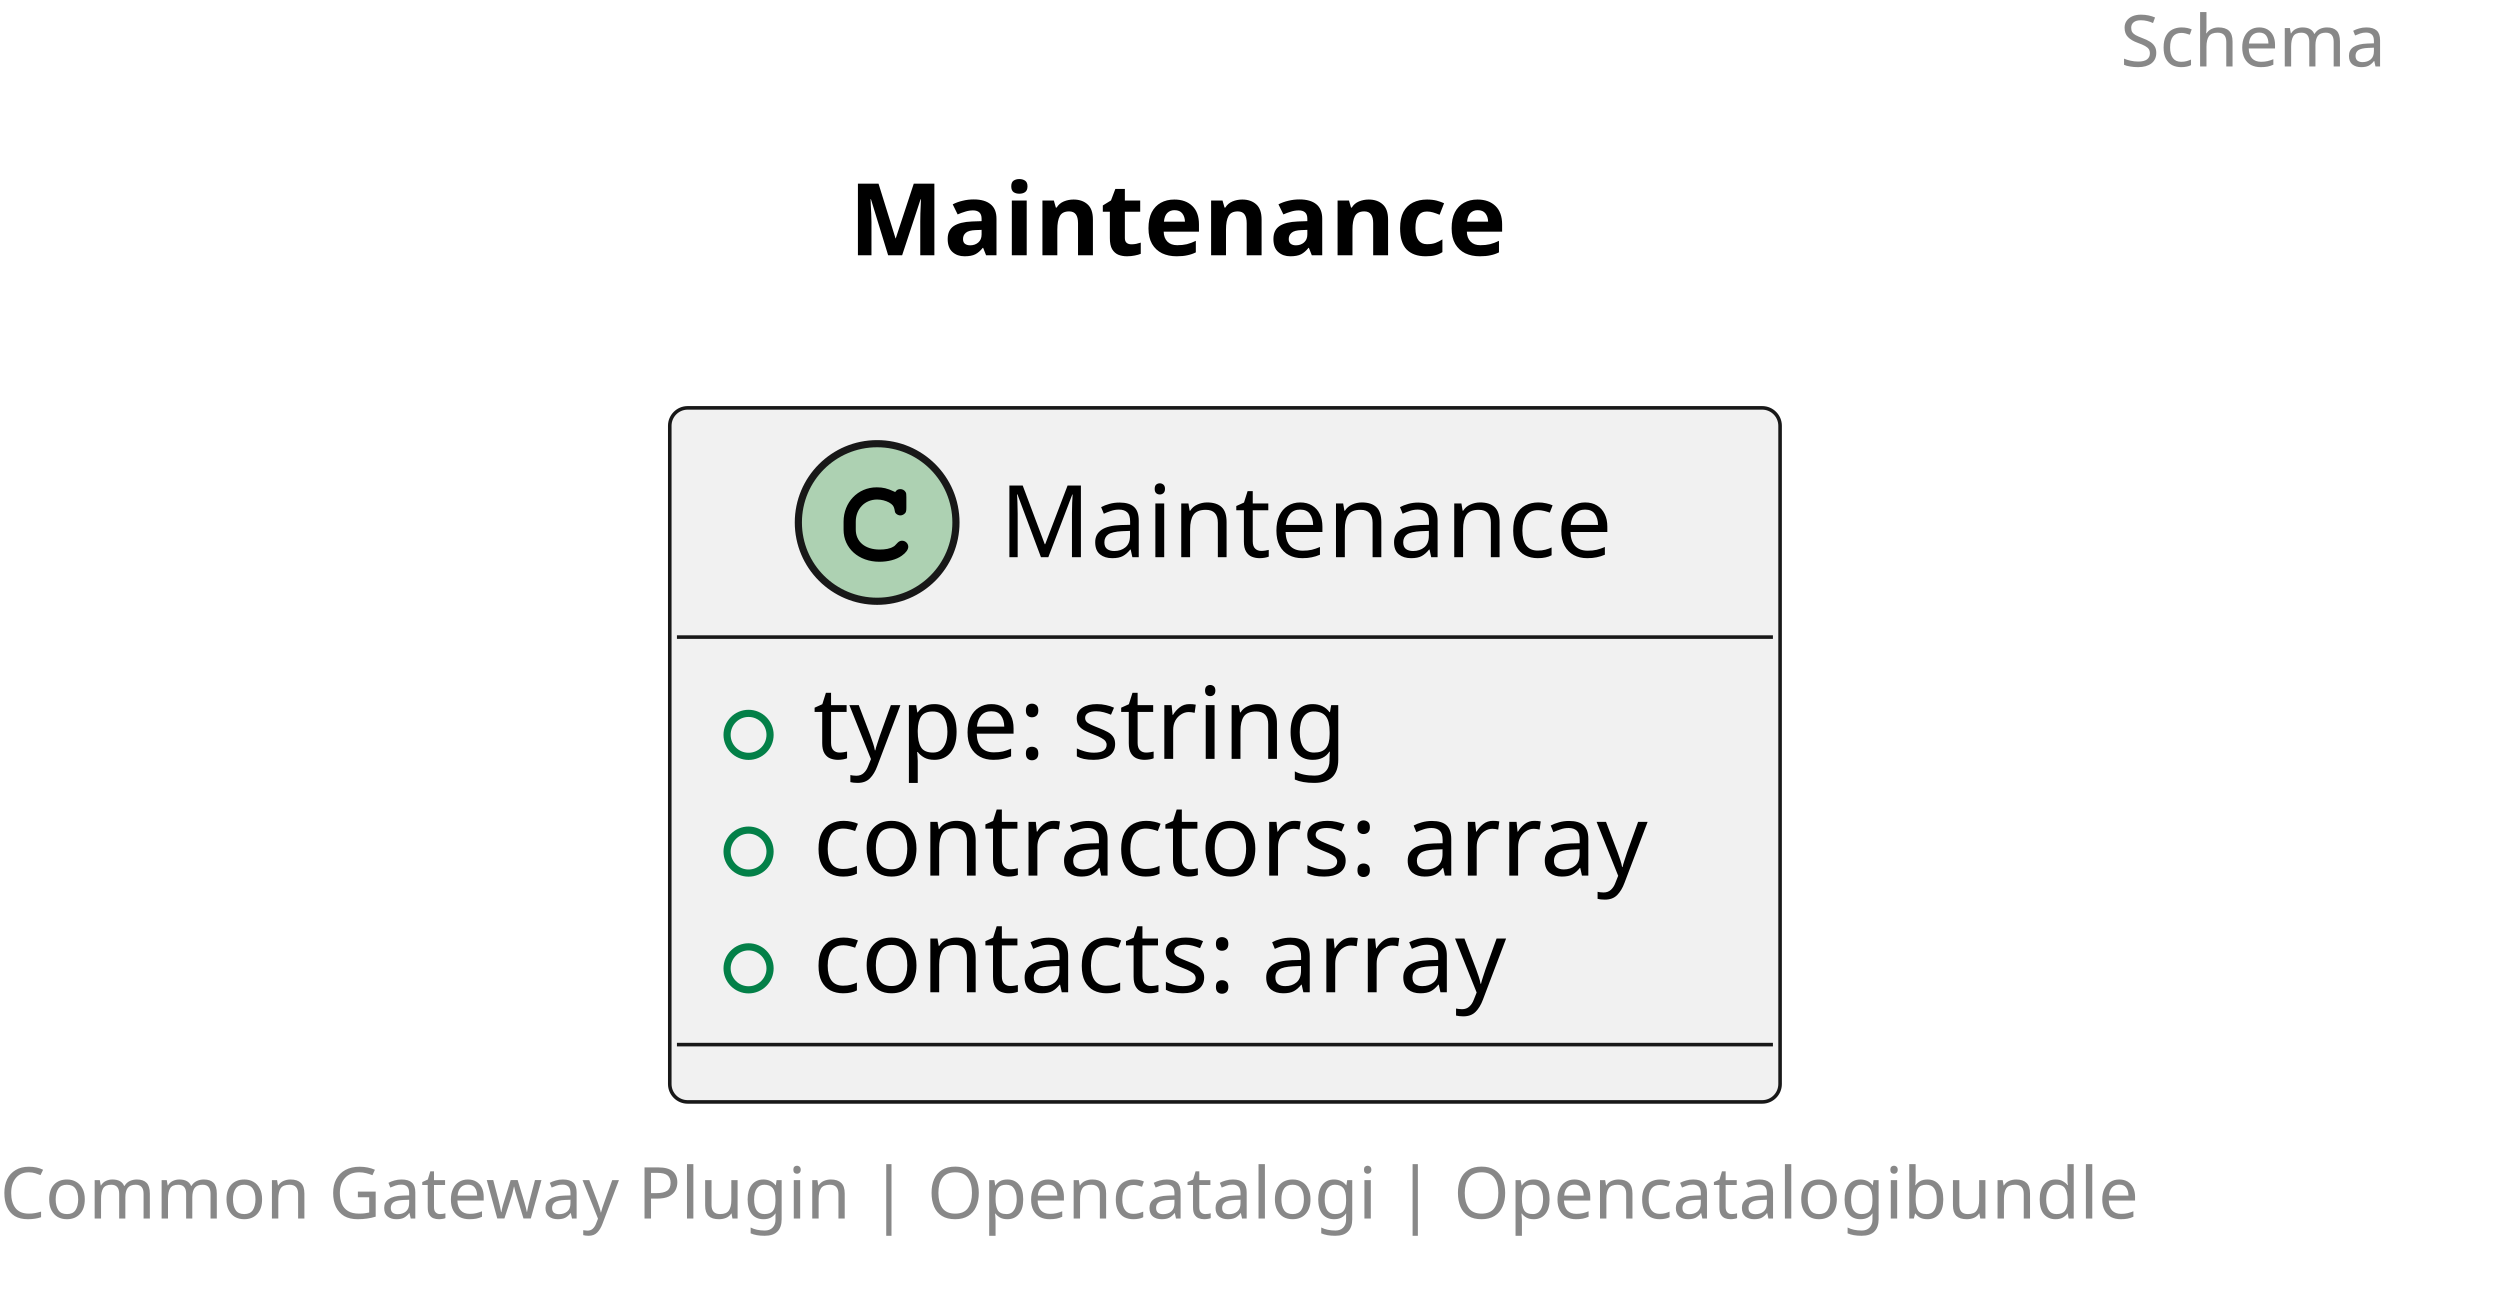
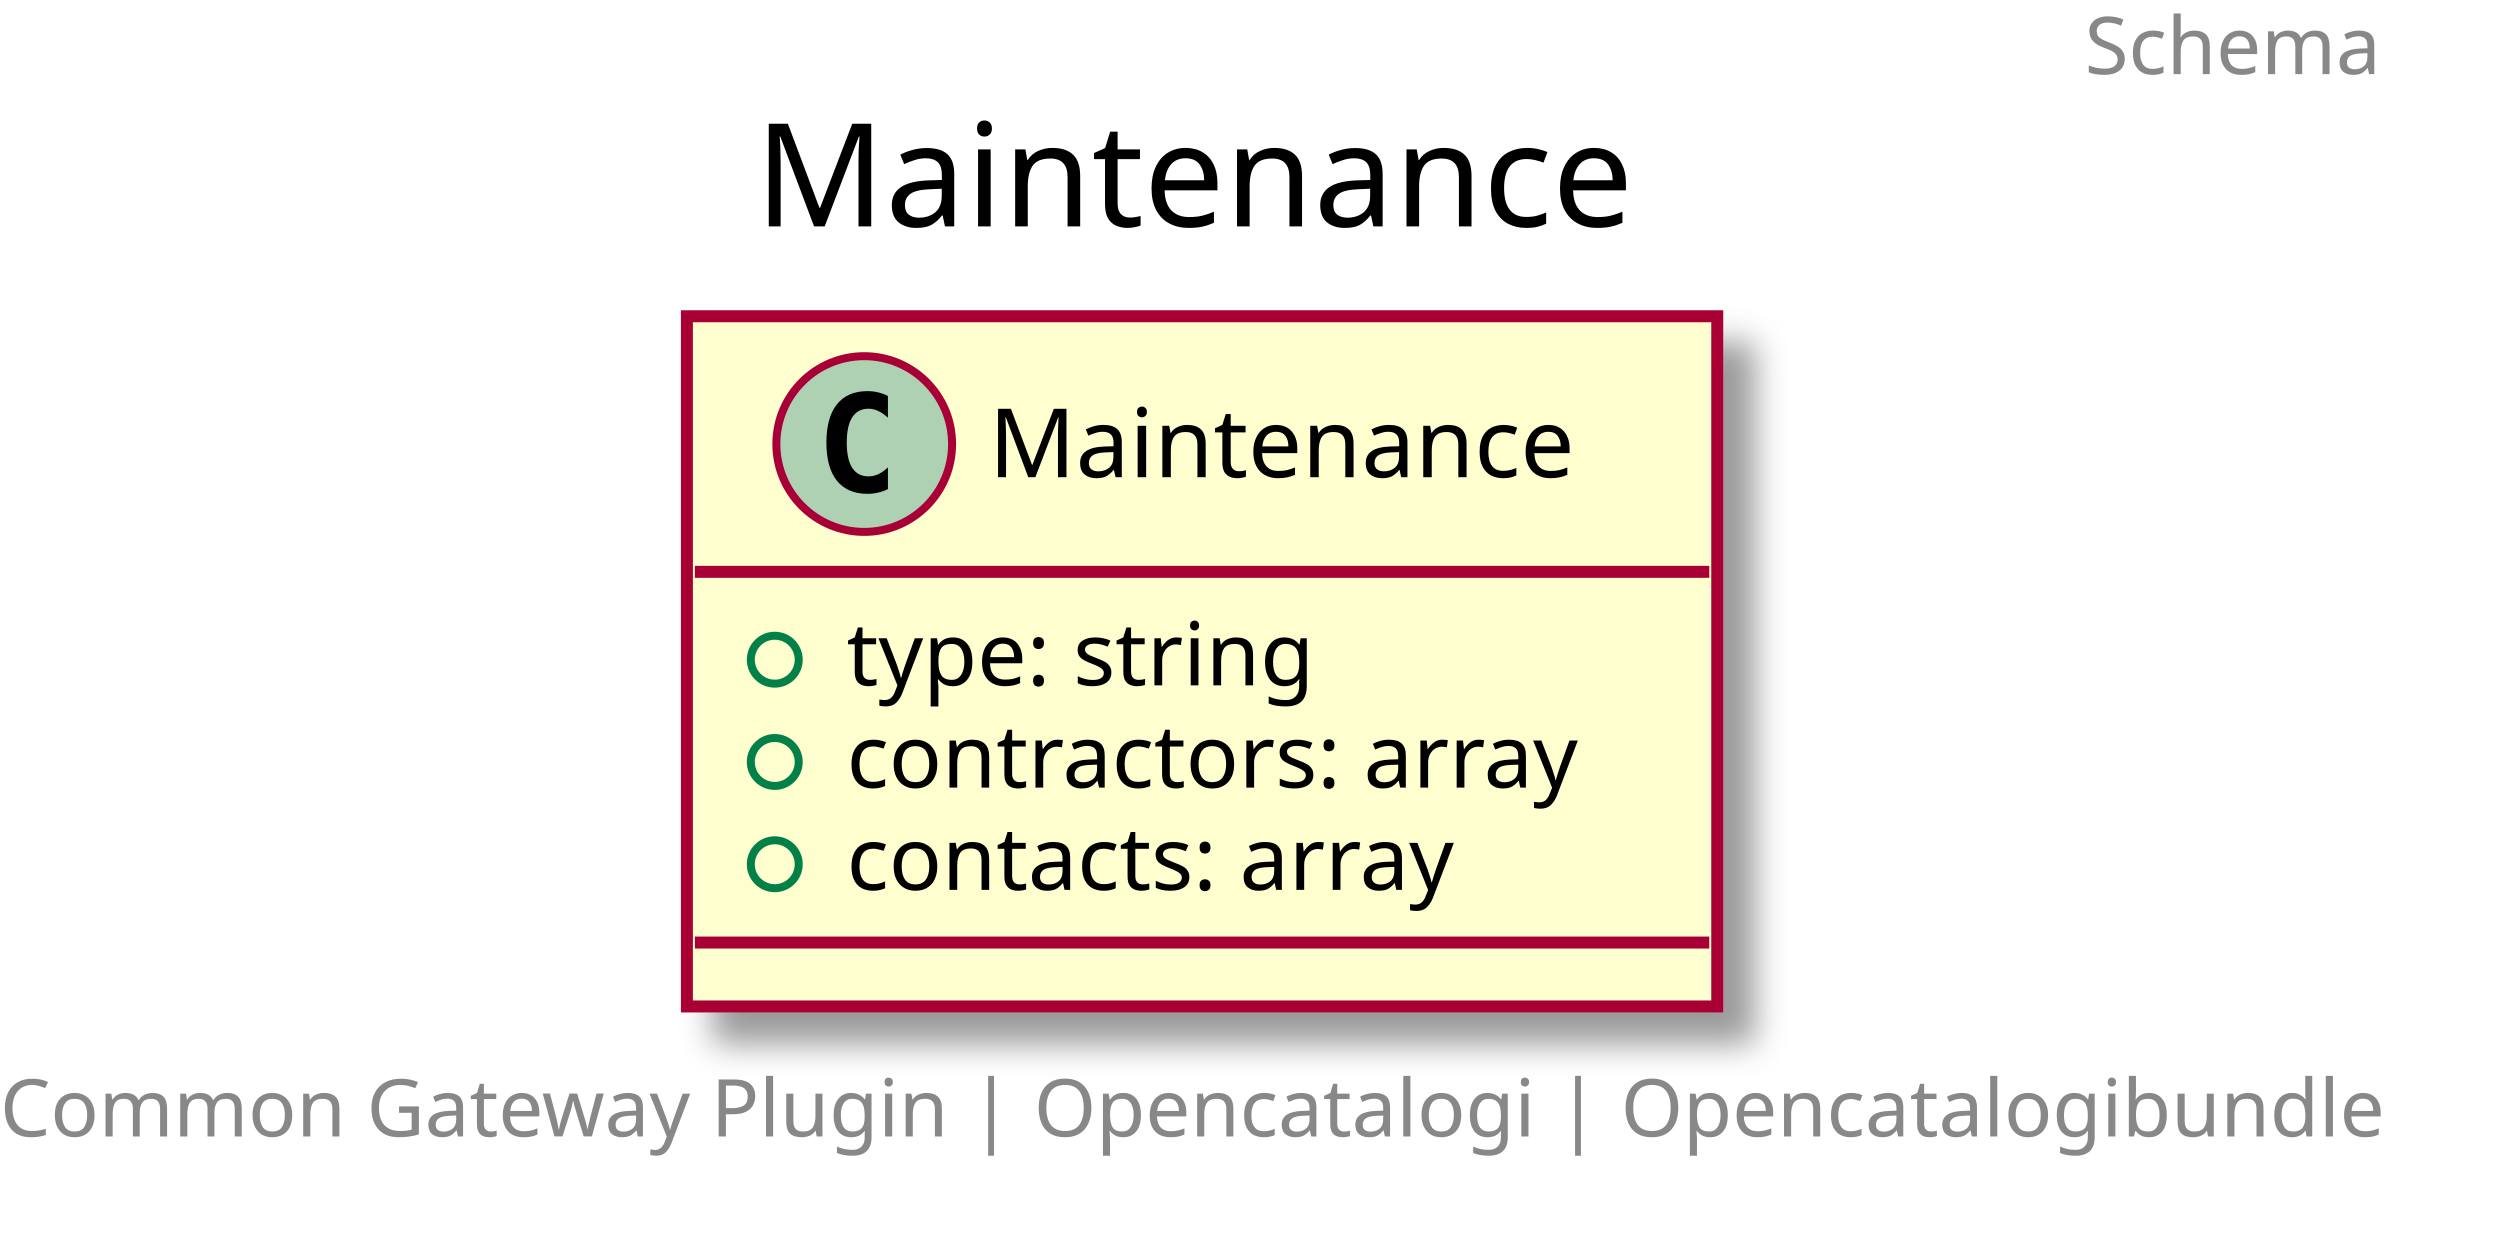
- <svg xmlns="http://www.w3.org/2000/svg" contentStyleType="text/css" height="180px" preserveAspectRatio="none" style="width:349px;height:180px;background:#FFFFFF;" version="1.1" viewBox="0 0 349 180" width="349px" zoomAndPan="magnify">
-   <defs />
+ <svg xmlns="http://www.w3.org/2000/svg" contentScriptType="application/ecmascript" contentStyleType="text/css" height="155px" preserveAspectRatio="none" style="width:313px;height:155px;" version="1.1" viewBox="0 0 313 155" width="313px" zoomAndPan="magnify">
+   <defs>
+     <filter height="300%" id="f8lsi7ub6bcxz" width="300%" x="-1" y="-1">
+       <feGaussianBlur result="blurOut" stdDeviation="2.0" />
+       <feColorMatrix in="blurOut" result="blurOut2" type="matrix" values="0 0 0 0 0 0 0 0 0 0 0 0 0 0 0 0 0 0 .4 0" />
+       <feOffset dx="4.0" dy="4.0" in="blurOut2" result="blurOut3" />
+       <feBlend in="SourceGraphic" in2="blurOut3" mode="normal" />
+     </filter>
+   </defs>
  <g>
-     <text fill="#888888" font-family="sans-serif" font-size="10" lengthAdjust="spacing" textLength="45" x="296" y="9.282">Schema</text>
-     <text fill="#000000" font-family="sans-serif" font-size="14" font-weight="bold" lengthAdjust="spacing" textLength="104" x="118.5" y="35.636">Maintenance</text>
-     <g id="elem_Maintenance">
-       <rect codeLine="5" fill="#F1F1F1" height="96.891" id="Maintenance" rx="2.5" ry="2.5" style="stroke:#181818;stroke-width:0.5;" width="155" x="93.5" y="56.938" />
-       <ellipse cx="122.45" cy="72.938" fill="#ADD1B2" rx="11" ry="11" style="stroke:#181818;stroke-width:1.0;" />
-       <path d="M124.794,68.609 C123.856,68.172 123.263,68.031 122.388,68.031 C119.763,68.031 117.763,70.109 117.763,72.828 L117.763,73.953 C117.763,76.531 119.872,78.422 122.763,78.422 C123.981,78.422 125.138,78.125 125.888,77.578 C126.466,77.172 126.794,76.719 126.794,76.328 C126.794,75.875 126.403,75.484 125.934,75.484 C125.716,75.484 125.513,75.562 125.325,75.75 C124.872,76.234 124.872,76.234 124.684,76.328 C124.263,76.594 123.575,76.719 122.809,76.719 C120.763,76.719 119.466,75.625 119.466,73.922 L119.466,72.828 C119.466,71.047 120.716,69.734 122.45,69.734 C123.028,69.734 123.638,69.891 124.106,70.141 C124.591,70.422 124.763,70.641 124.856,71.047 C124.919,71.453 124.95,71.578 125.091,71.703 C125.231,71.844 125.466,71.953 125.684,71.953 C125.95,71.953 126.216,71.812 126.388,71.594 C126.497,71.438 126.528,71.25 126.528,70.828 L126.528,69.406 C126.528,68.969 126.513,68.844 126.419,68.688 C126.263,68.422 125.981,68.281 125.684,68.281 C125.388,68.281 125.184,68.375 124.966,68.688 L124.794,68.609 Z " fill="#000000" />
-       <text fill="#000000" font-family="sans-serif" font-size="14" lengthAdjust="spacing" textLength="92" x="139.55" y="77.784">Maintenance</text>
-       <line style="stroke:#181818;stroke-width:0.5;" x1="94.5" x2="247.5" y1="88.938" y2="88.938" />
-       <ellipse cx="104.5" cy="102.586" fill="none" rx="3" ry="3" style="stroke:#038048;stroke-width:1.0;" />
-       <text fill="#000000" font-family="sans-serif" font-size="14" lengthAdjust="spacing" textLength="85" x="113.5" y="105.933">type: string</text>
-       <ellipse cx="104.5" cy="118.883" fill="none" rx="3" ry="3" style="stroke:#038048;stroke-width:1.0;" />
-       <text fill="#000000" font-family="sans-serif" font-size="14" lengthAdjust="spacing" textLength="129" x="113.5" y="122.23">contractors: array</text>
-       <ellipse cx="104.5" cy="135.18" fill="none" rx="3" ry="3" style="stroke:#038048;stroke-width:1.0;" />
-       <text fill="#000000" font-family="sans-serif" font-size="14" lengthAdjust="spacing" textLength="108" x="113.5" y="138.526">contacts: array</text>
-       <line style="stroke:#181818;stroke-width:0.5;" x1="94.5" x2="247.5" y1="145.828" y2="145.828" />
-     </g>
-     <text fill="#888888" font-family="sans-serif" font-size="10" lengthAdjust="spacing" textLength="341" x="0" y="170.11">Common Gateway Plugin | Opencatalogi | Opencatalogibundle</text>
+     <text fill="#888888" font-family="sans-serif" font-size="10" lengthAdjust="spacingAndGlyphs" textLength="40" x="261" y="9.282">Schema</text>
+     <text fill="#000000" font-family="sans-serif" font-size="18" lengthAdjust="spacingAndGlyphs" textLength="112" x="94.5" y="28.349">Maintenance</text>
+     <rect fill="#FEFECE" filter="url(#f8lsi7ub6bcxz)" height="86.414" id="Maintenance" style="stroke: #A80036; stroke-width: 1.5;" width="129" x="86" y="39.594" />
+     <ellipse cx="108.2" cy="55.594" fill="#ADD1B2" rx="11" ry="11" style="stroke: #A80036; stroke-width: 1.0;" />
+     <path d="M111.169,61.234 Q110.591,61.531 109.95,61.672 Q109.309,61.828 108.606,61.828 Q106.106,61.828 104.778,60.188 Q103.466,58.531 103.466,55.406 Q103.466,52.281 104.778,50.625 Q106.106,48.969 108.606,48.969 Q109.309,48.969 109.95,49.125 Q110.606,49.281 111.169,49.578 L111.169,52.297 Q110.544,51.719 109.95,51.453 Q109.356,51.172 108.731,51.172 Q107.388,51.172 106.7,52.25 Q106.013,53.312 106.013,55.406 Q106.013,57.5 106.7,58.578 Q107.388,59.641 108.731,59.641 Q109.356,59.641 109.95,59.375 Q110.544,59.094 111.169,58.516 L111.169,61.234 Z " />
+     <text fill="#000000" font-family="sans-serif" font-size="12" lengthAdjust="spacingAndGlyphs" textLength="81" x="123.8" y="59.748">Maintenance</text>
+     <line style="stroke: #A80036; stroke-width: 1.5;" x1="87" x2="214" y1="71.594" y2="71.594" />
+     <ellipse cx="97" cy="82.594" fill="none" rx="3" ry="3" style="stroke: #038048; stroke-width: 1.0;" />
+     <text fill="#000000" font-family="sans-serif" font-size="11" lengthAdjust="spacingAndGlyphs" textLength="65" x="106" y="85.804">type: string</text>
+     <ellipse cx="97" cy="95.398" fill="none" rx="3" ry="3" style="stroke: #038048; stroke-width: 1.0;" />
+     <text fill="#000000" font-family="sans-serif" font-size="11" lengthAdjust="spacingAndGlyphs" textLength="103" x="106" y="98.609">contractors: array</text>
+     <ellipse cx="97" cy="108.203" fill="none" rx="3" ry="3" style="stroke: #038048; stroke-width: 1.0;" />
+     <text fill="#000000" font-family="sans-serif" font-size="11" lengthAdjust="spacingAndGlyphs" textLength="86" x="106" y="111.414">contacts: array</text>
+     <line style="stroke: #A80036; stroke-width: 1.5;" x1="87" x2="214" y1="118.008" y2="118.008" />
+     <text fill="#888888" font-family="sans-serif" font-size="10" lengthAdjust="spacingAndGlyphs" textLength="301" x="0" y="142.29">Common Gateway Plugin | Opencatalogi | Opencatalogibundle</text>
  </g>
</svg>
